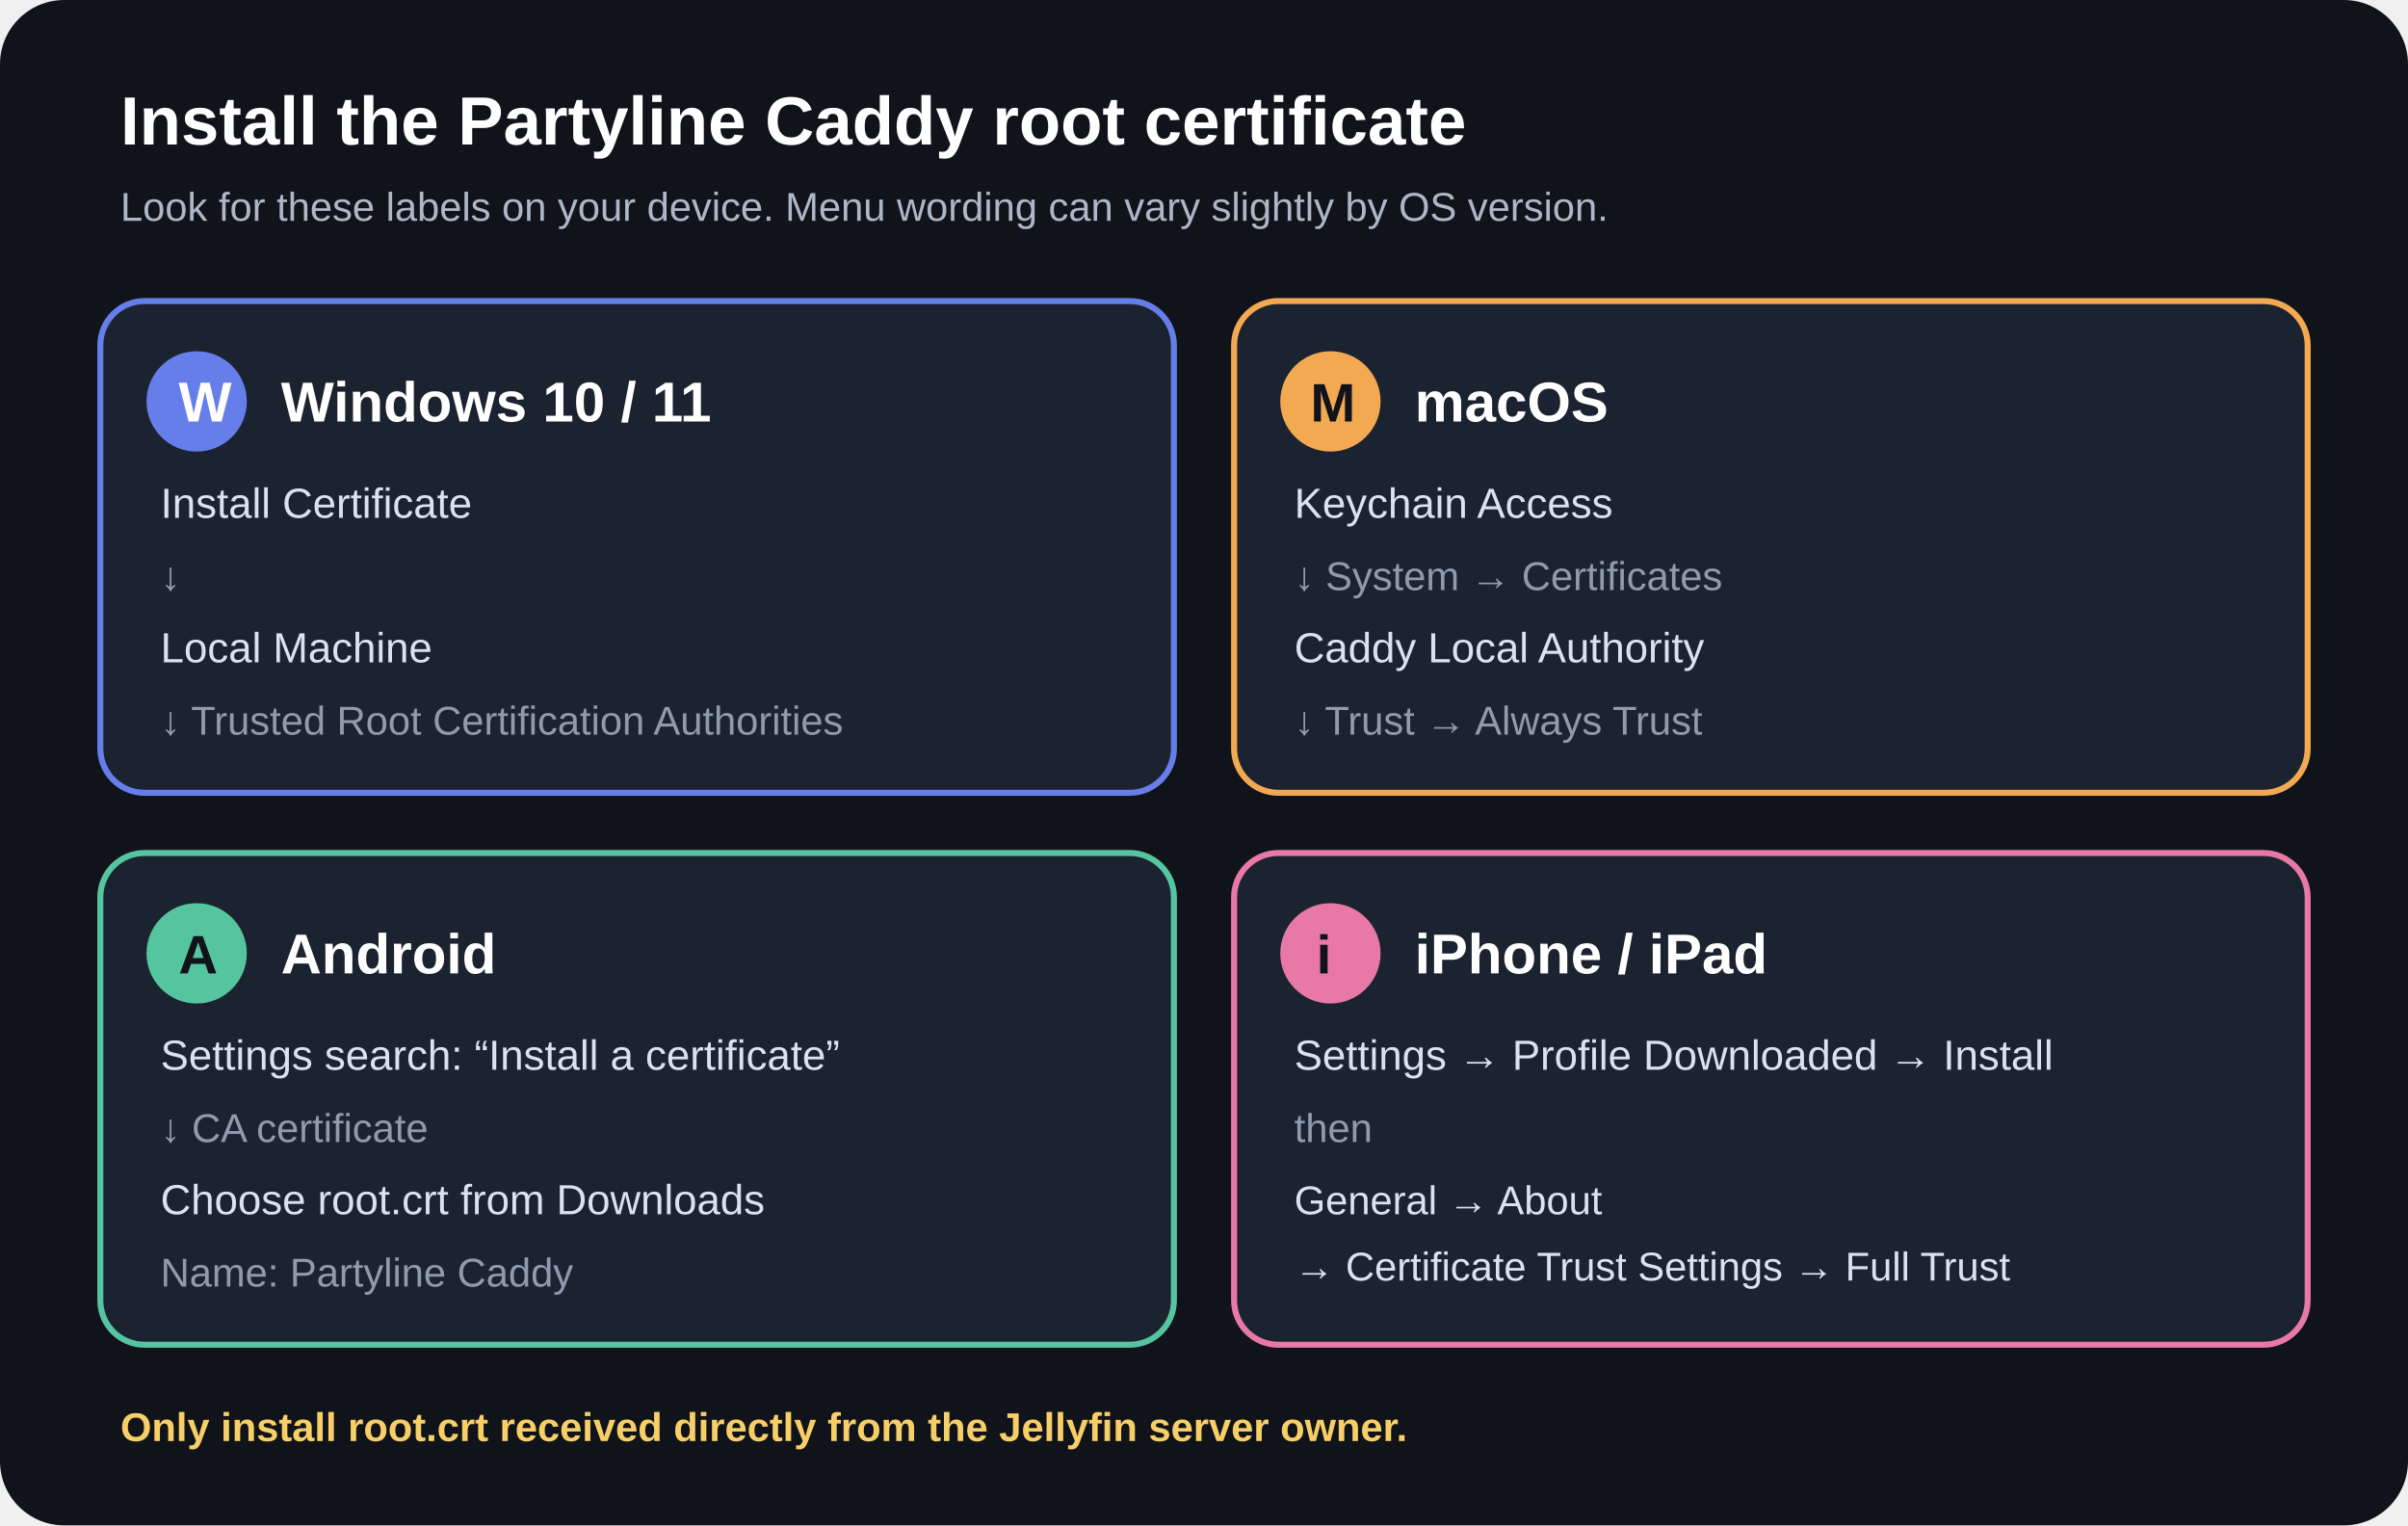
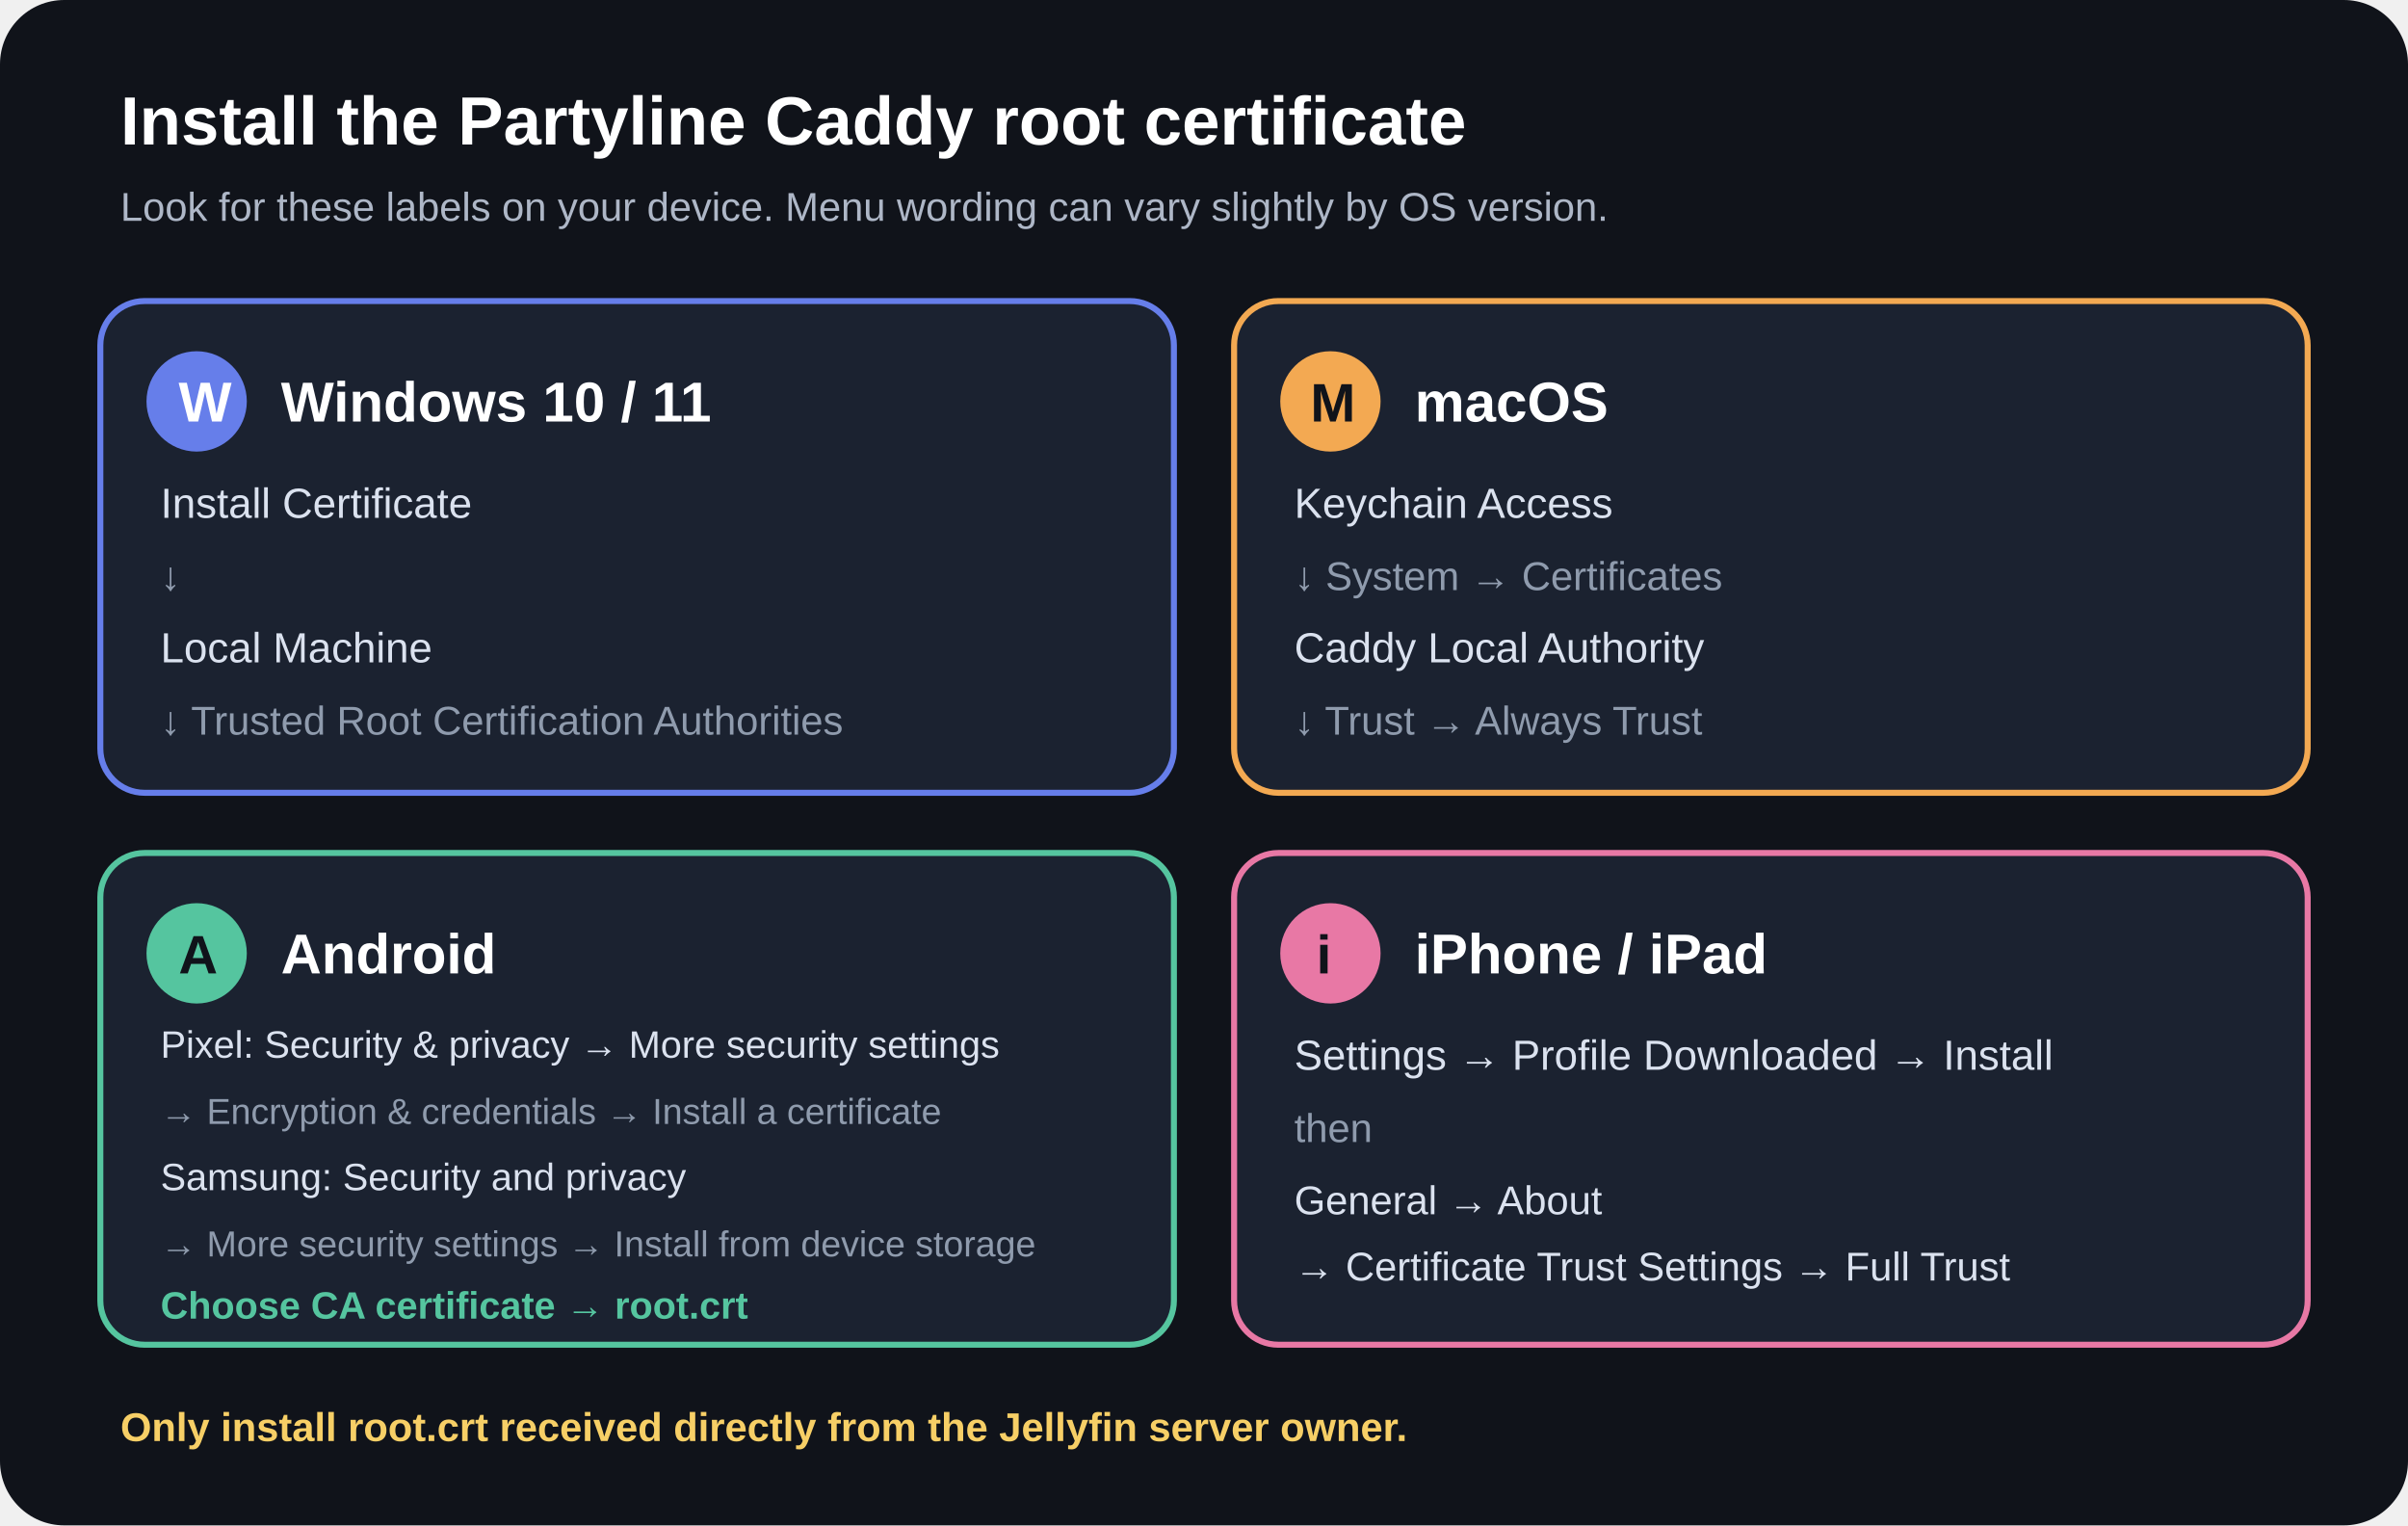
<svg xmlns="http://www.w3.org/2000/svg" width="1200" height="760" viewBox="0 0 1200 760" role="img" aria-labelledby="title desc">
  <rect width="1200" height="760" rx="32" fill="#10131a" />
  <text x="60" y="72" fill="#ffffff" font-family="Segoe UI, Arial, sans-serif" font-size="34" font-weight="700">Install the Partyline Caddy root certificate</text>
  <text x="60" y="110" fill="#aeb7c7" font-family="Segoe UI, Arial, sans-serif" font-size="20">Look for these labels on your device. Menu wording can vary slightly by OS version.</text>
  <g font-family="Segoe UI, Arial, sans-serif">
    <rect x="50" y="150" width="535" height="245" rx="22" fill="#1b2230" stroke="#667eea" stroke-width="3" />
    <circle cx="98" cy="200" r="25" fill="#667eea" />
    <text x="89" y="210" fill="#fff" font-size="28" font-weight="700">W</text>
    <text x="140" y="210" fill="#fff" font-size="28" font-weight="700">Windows 10 / 11</text>
    <text x="80" y="258" fill="#dbe2ef" font-size="21">Install Certificate</text>
    <text x="80" y="294" fill="#8f9bad" font-size="20">↓</text>
    <text x="80" y="330" fill="#dbe2ef" font-size="21">Local Machine</text>
    <text x="80" y="366" fill="#8f9bad" font-size="20">↓  Trusted Root Certification Authorities</text>
    <rect x="615" y="150" width="535" height="245" rx="22" fill="#1b2230" stroke="#f3a952" stroke-width="3" />
    <circle cx="663" cy="200" r="25" fill="#f3a952" />
    <text x="653" y="210" fill="#10131a" font-size="27" font-weight="700">M</text>
    <text x="705" y="210" fill="#fff" font-size="28" font-weight="700">macOS</text>
    <text x="645" y="258" fill="#dbe2ef" font-size="21">Keychain Access</text>
    <text x="645" y="294" fill="#8f9bad" font-size="20">↓  System → Certificates</text>
    <text x="645" y="330" fill="#dbe2ef" font-size="21">Caddy Local Authority</text>
    <text x="645" y="366" fill="#8f9bad" font-size="20">↓  Trust → Always Trust</text>
    <rect x="50" y="425" width="535" height="245" rx="22" fill="#1b2230" stroke="#55c59f" stroke-width="3" />
    <circle cx="98" cy="475" r="25" fill="#55c59f" />
    <text x="89" y="485" fill="#10131a" font-size="27" font-weight="700">A</text>
    <text x="140" y="485" fill="#fff" font-size="28" font-weight="700">Android</text>
-     <text x="80" y="533" fill="#dbe2ef" font-size="21">Settings search: “Install a certificate”</text>
-     <text x="80" y="569" fill="#8f9bad" font-size="20">↓  CA certificate</text>
-     <text x="80" y="605" fill="#dbe2ef" font-size="21">Choose root.crt from Downloads</text>
-     <text x="80" y="641" fill="#8f9bad" font-size="20">Name: Partyline Caddy</text>
+     <text x="80" y="527" fill="#dbe2ef" font-size="19">Pixel: Security &amp; privacy → More security settings</text>
+     <text x="80" y="560" fill="#8f9bad" font-size="18">→ Encryption &amp; credentials → Install a certificate</text>
+     <text x="80" y="593" fill="#dbe2ef" font-size="19">Samsung: Security and privacy</text>
+     <text x="80" y="626" fill="#8f9bad" font-size="18">→ More security settings → Install from device storage</text>
+     <text x="80" y="657" fill="#55c59f" font-size="19" font-weight="700">Choose CA certificate → root.crt</text>
    <rect x="615" y="425" width="535" height="245" rx="22" fill="#1b2230" stroke="#e878a5" stroke-width="3" />
    <circle cx="663" cy="475" r="25" fill="#e878a5" />
    <text x="656" y="485" fill="#10131a" font-size="27" font-weight="700">i</text>
    <text x="705" y="485" fill="#fff" font-size="28" font-weight="700">iPhone / iPad</text>
    <text x="645" y="533" fill="#dbe2ef" font-size="21">Settings → Profile Downloaded → Install</text>
    <text x="645" y="569" fill="#8f9bad" font-size="20">then</text>
    <text x="645" y="605" fill="#dbe2ef" font-size="20">General → About</text>
    <text x="645" y="638" fill="#dbe2ef" font-size="20">→ Certificate Trust Settings → Full Trust</text>
  </g>
  <text x="60" y="718" fill="#f7cf66" font-family="Segoe UI, Arial, sans-serif" font-size="20" font-weight="600">Only install root.crt received directly from the Jellyfin server owner.</text>
</svg>
